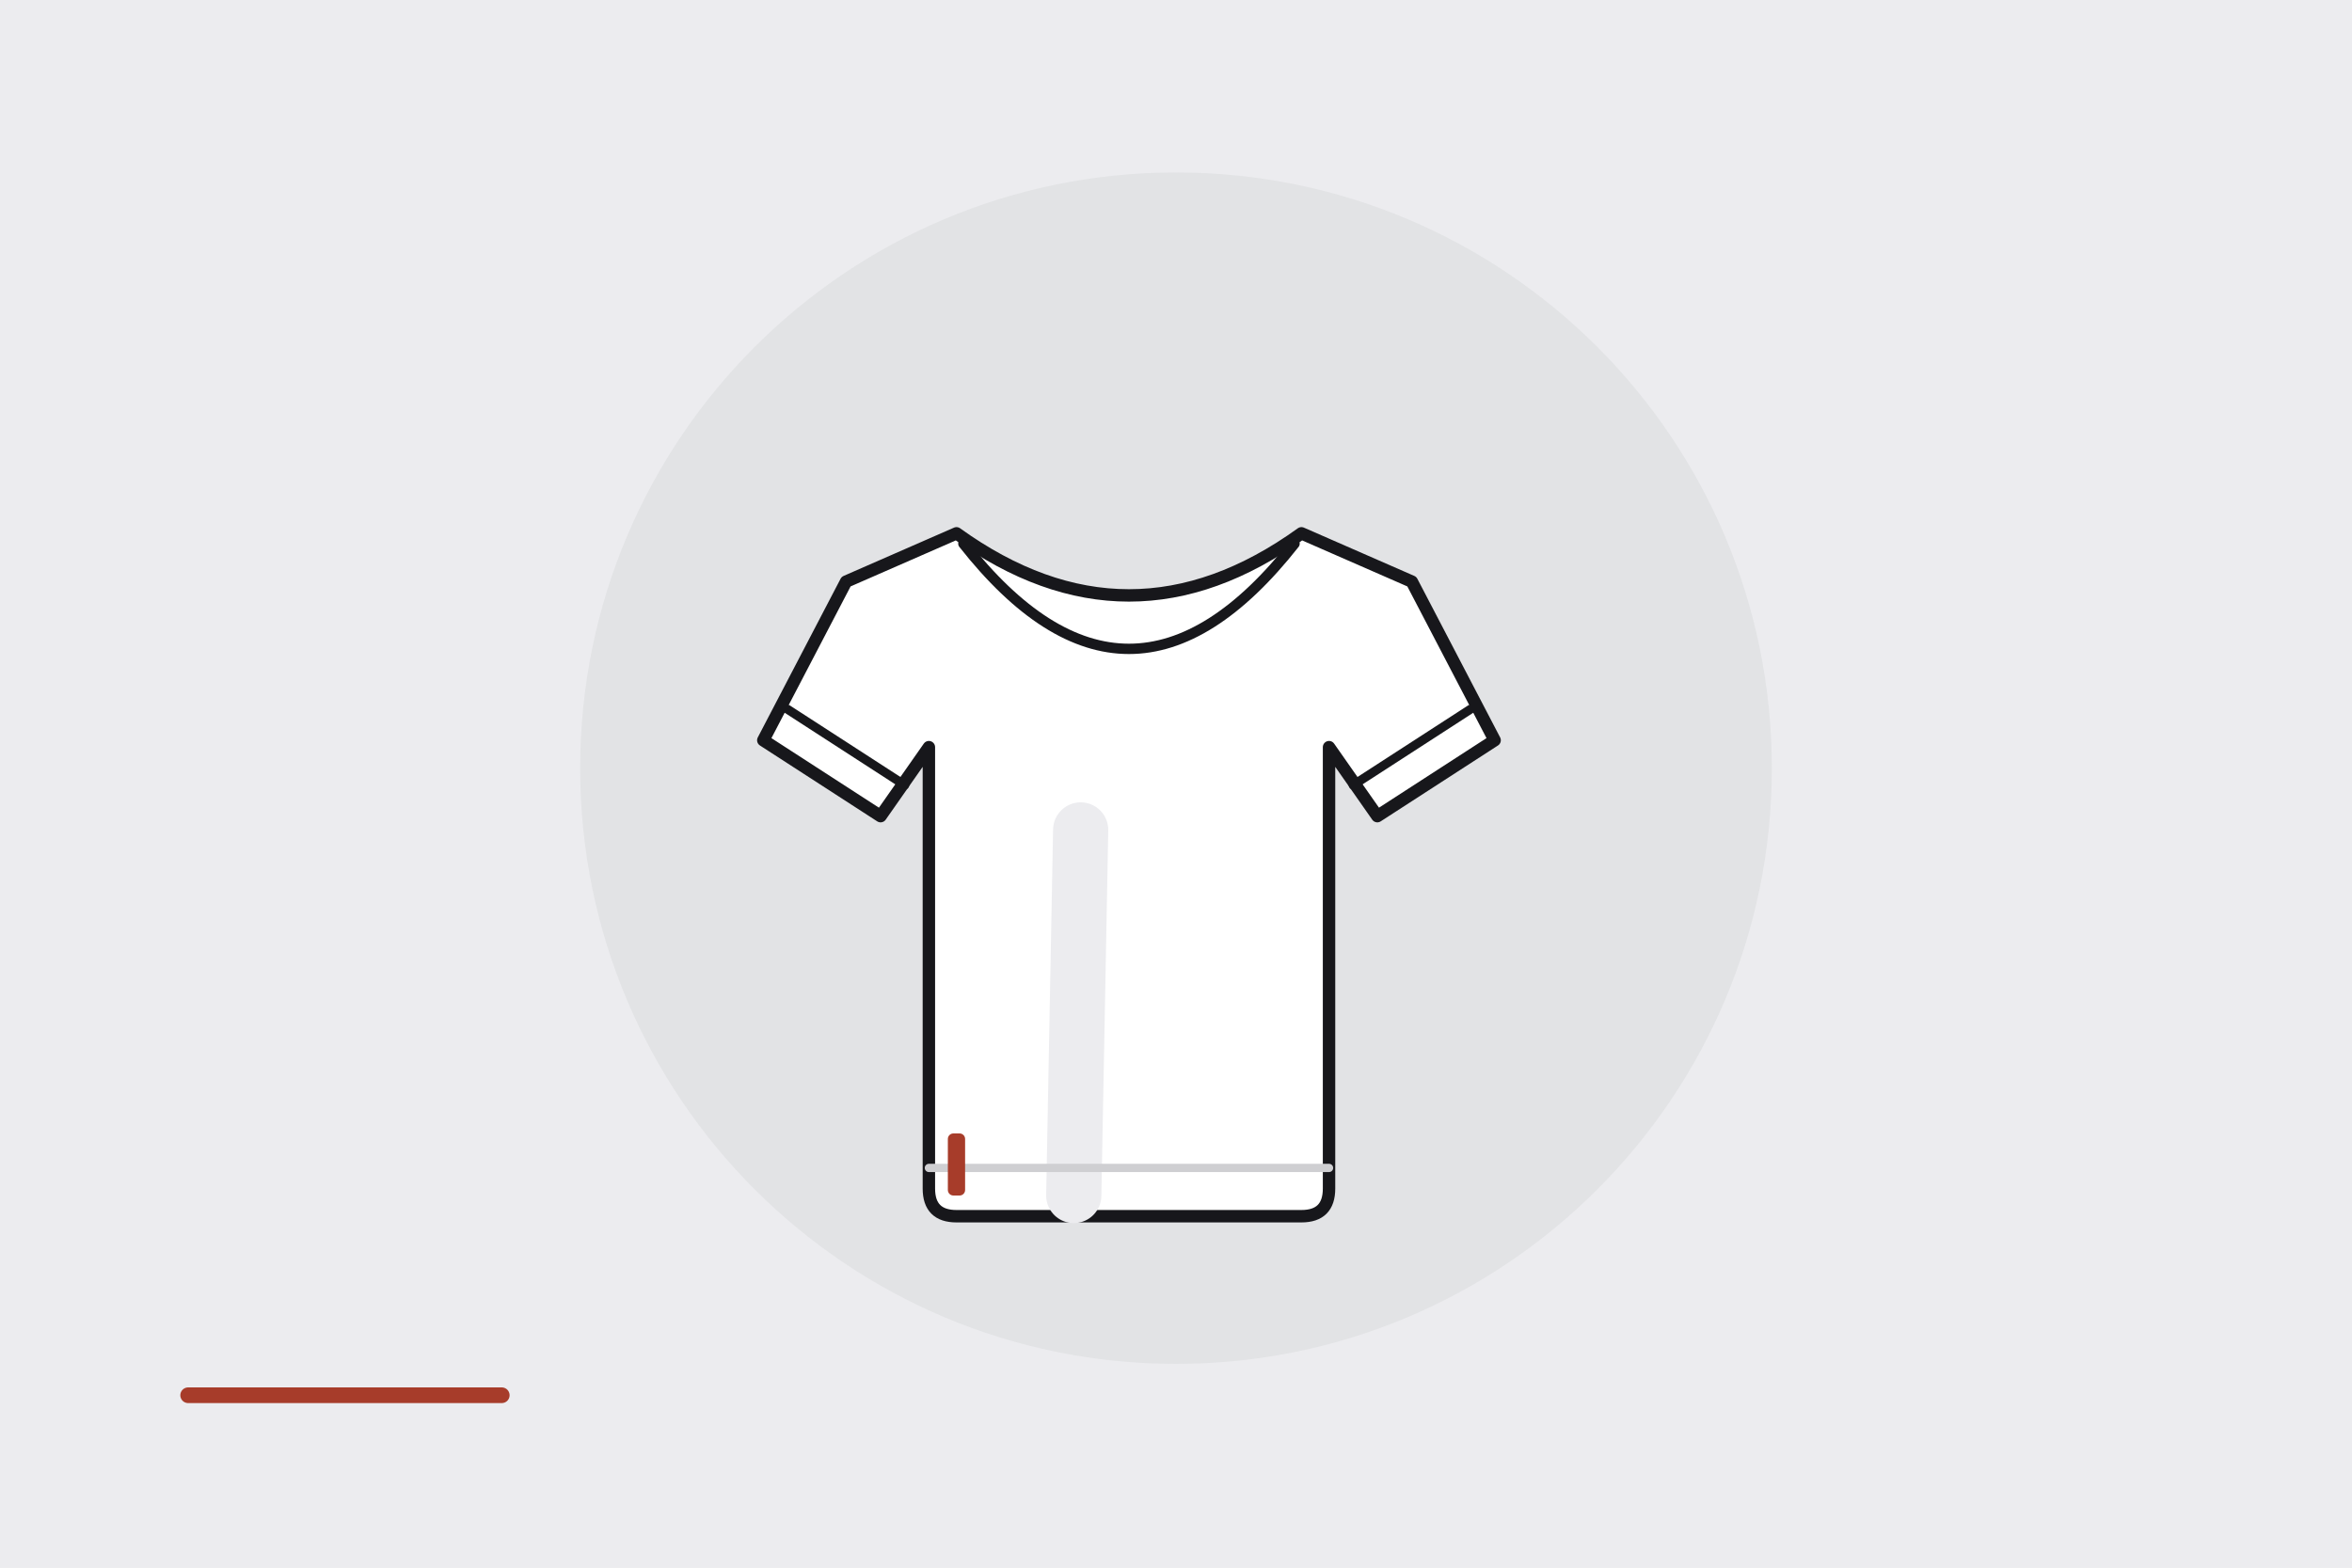
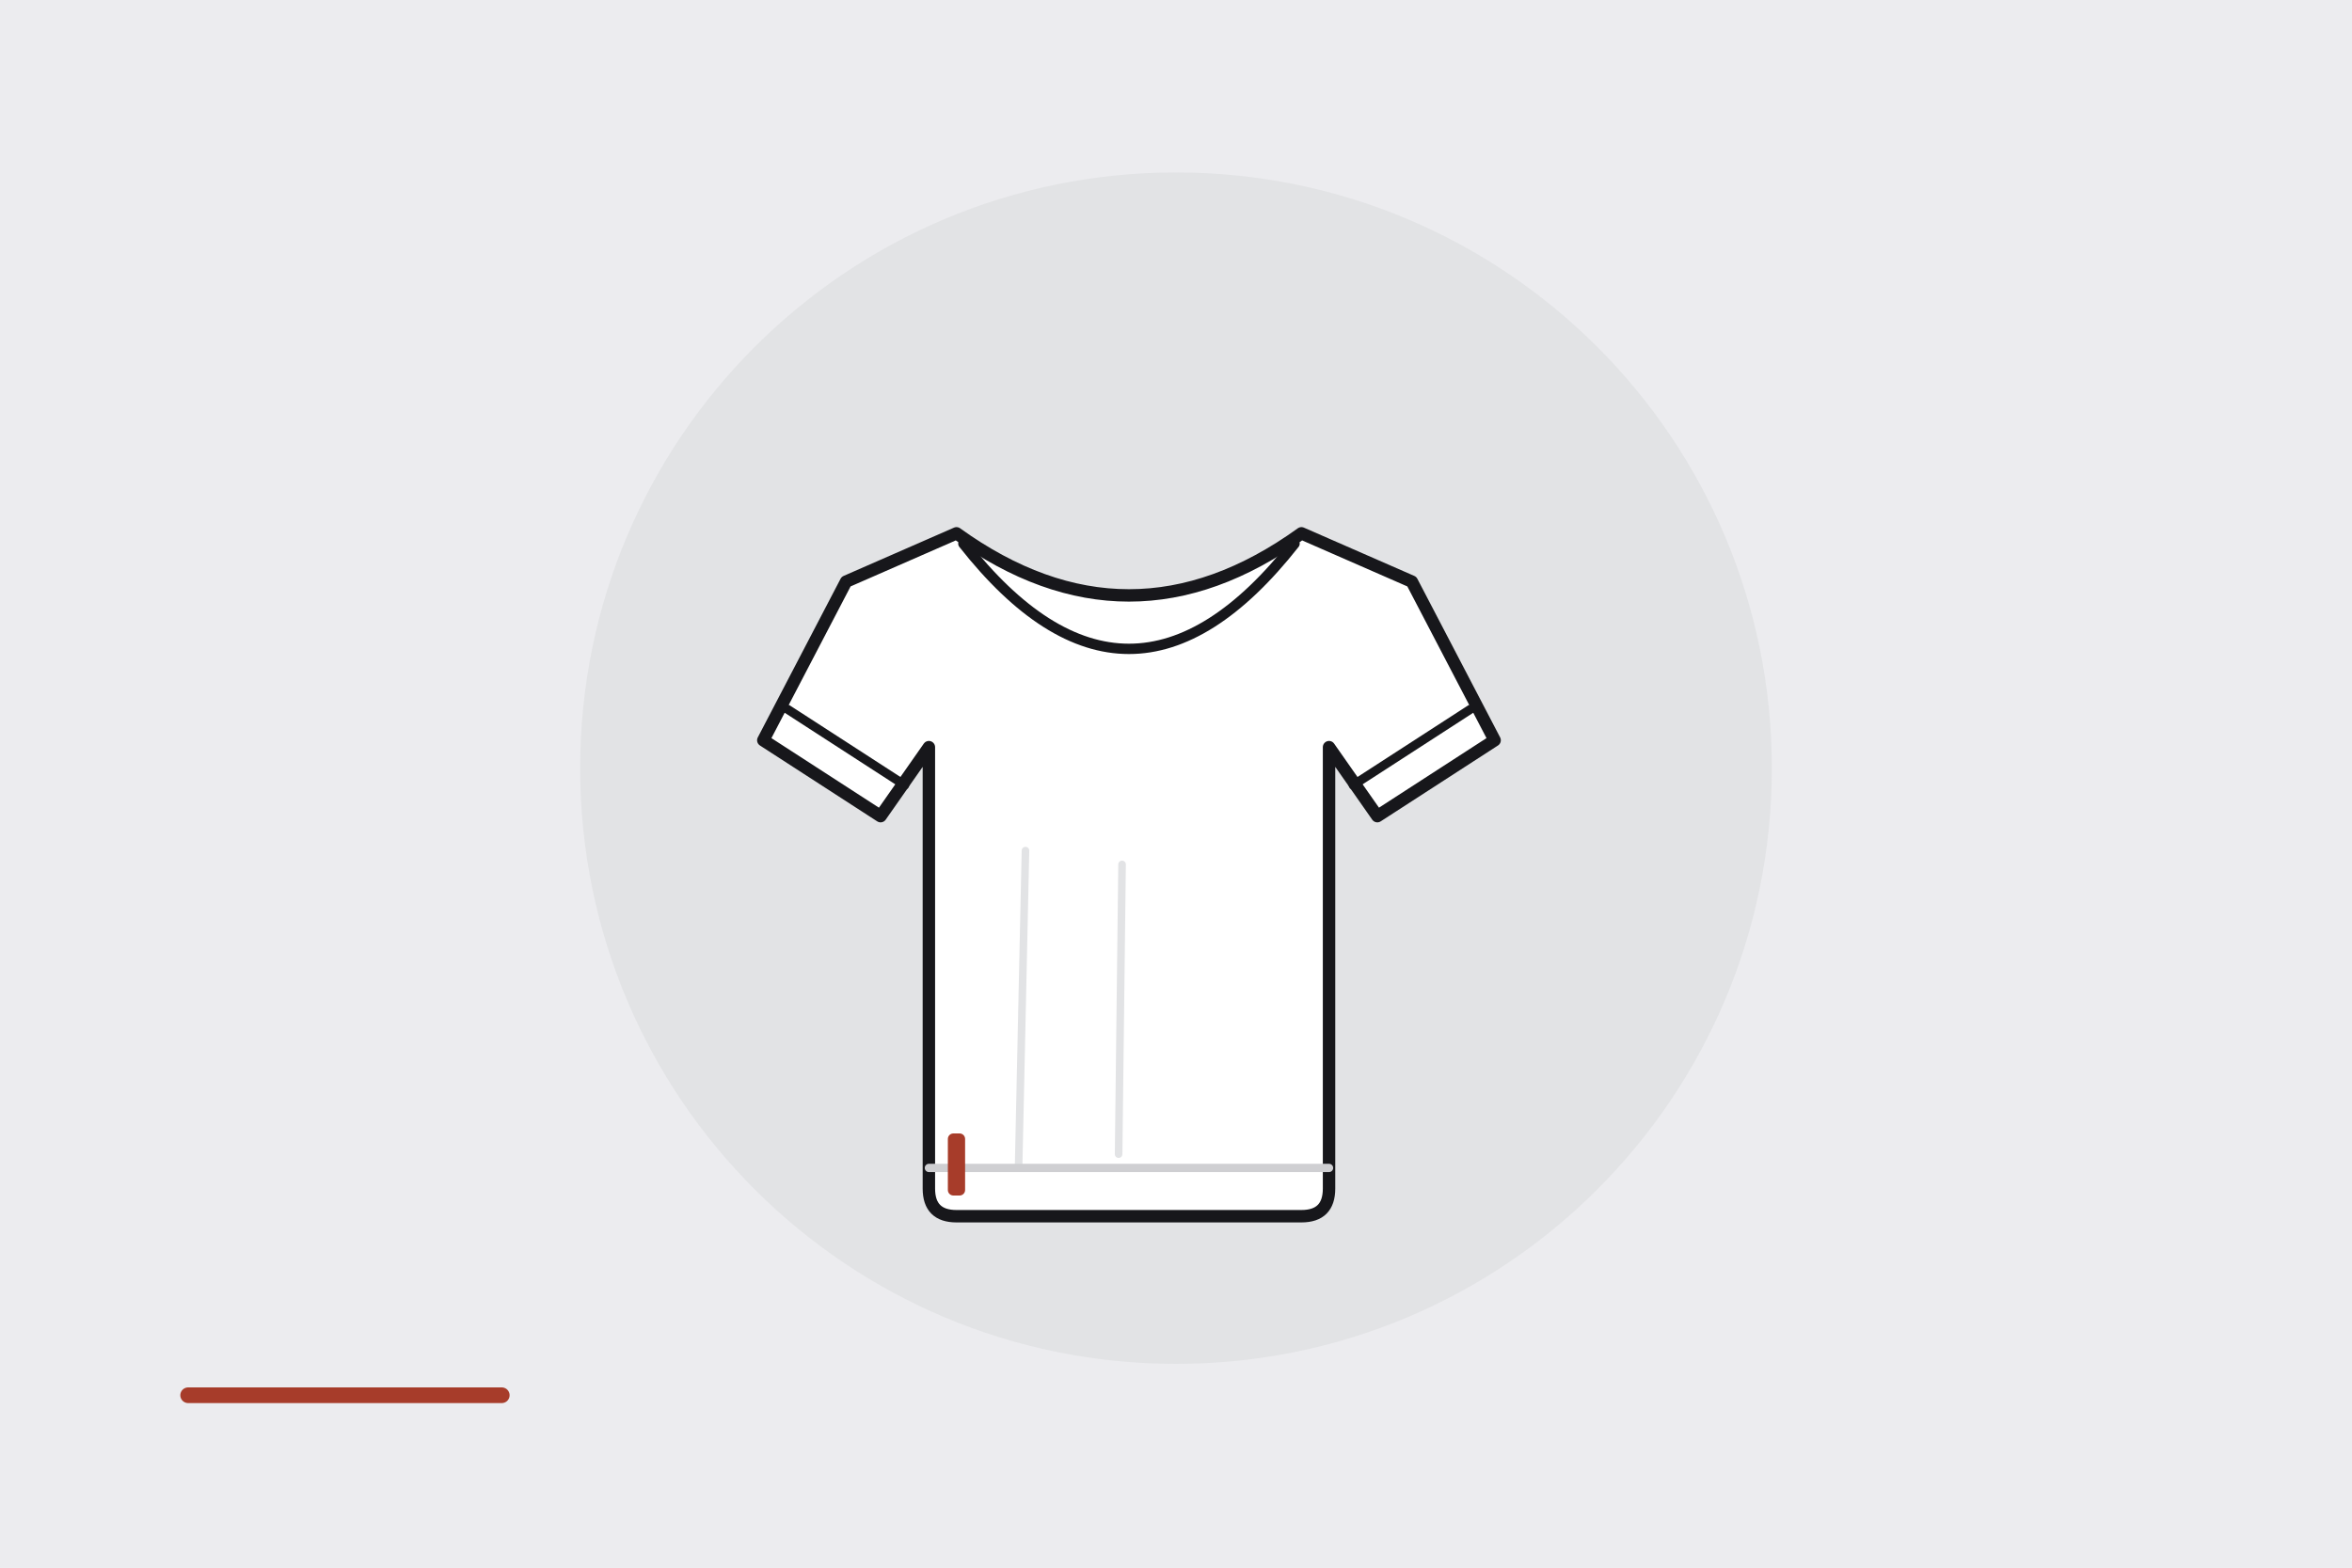
<svg xmlns="http://www.w3.org/2000/svg" viewBox="0 0 600 400" role="img" aria-labelledby="ttl">
  <rect width="600" height="400" fill="#ECECEF" />
  <circle cx="300" cy="196" r="152" fill="#E2E3E5" />
  <g transform="translate(112,34) scale(0.88)">
    <path d="M150 116 L118 130 L94 176 L128 198 L142 178 L142 306 Q142 314 150 314 L250 314 Q258 314 258 306 L258 178 L272 198 L306 176 L282 130 L250 116 Q200 152 150 116 Z" fill="#FFFFFF" stroke="#17171B" stroke-width="3.6" stroke-linejoin="round" />
-     <path d="M186 202 L184 308" fill="none" stroke="#ECECEF" stroke-width="16" stroke-linecap="round" />
+     <path d="M170 208 L168 300 M198 212 L197 296" fill="none" stroke="#E2E3E5" stroke-width="2.2" stroke-linecap="round" />
    <path d="M152 119 Q200 180 248 119" fill="none" stroke="#17171B" stroke-width="3" stroke-linecap="round" />
    <path d="M101 167 L135 189 M265 189 L299 167" fill="none" stroke="#17171B" stroke-width="2.6" stroke-linecap="round" />
    <path d="M142 300 L258 300" fill="none" stroke="#CFCFD2" stroke-width="2.4" stroke-linecap="round" />
    <rect x="147.5" y="290" width="5" height="18" rx="1.6" fill="#A73C2A" />
  </g>
  <path d="M48 356 L128 356" stroke="#A73C2A" stroke-width="4" stroke-linecap="round" />
</svg>
